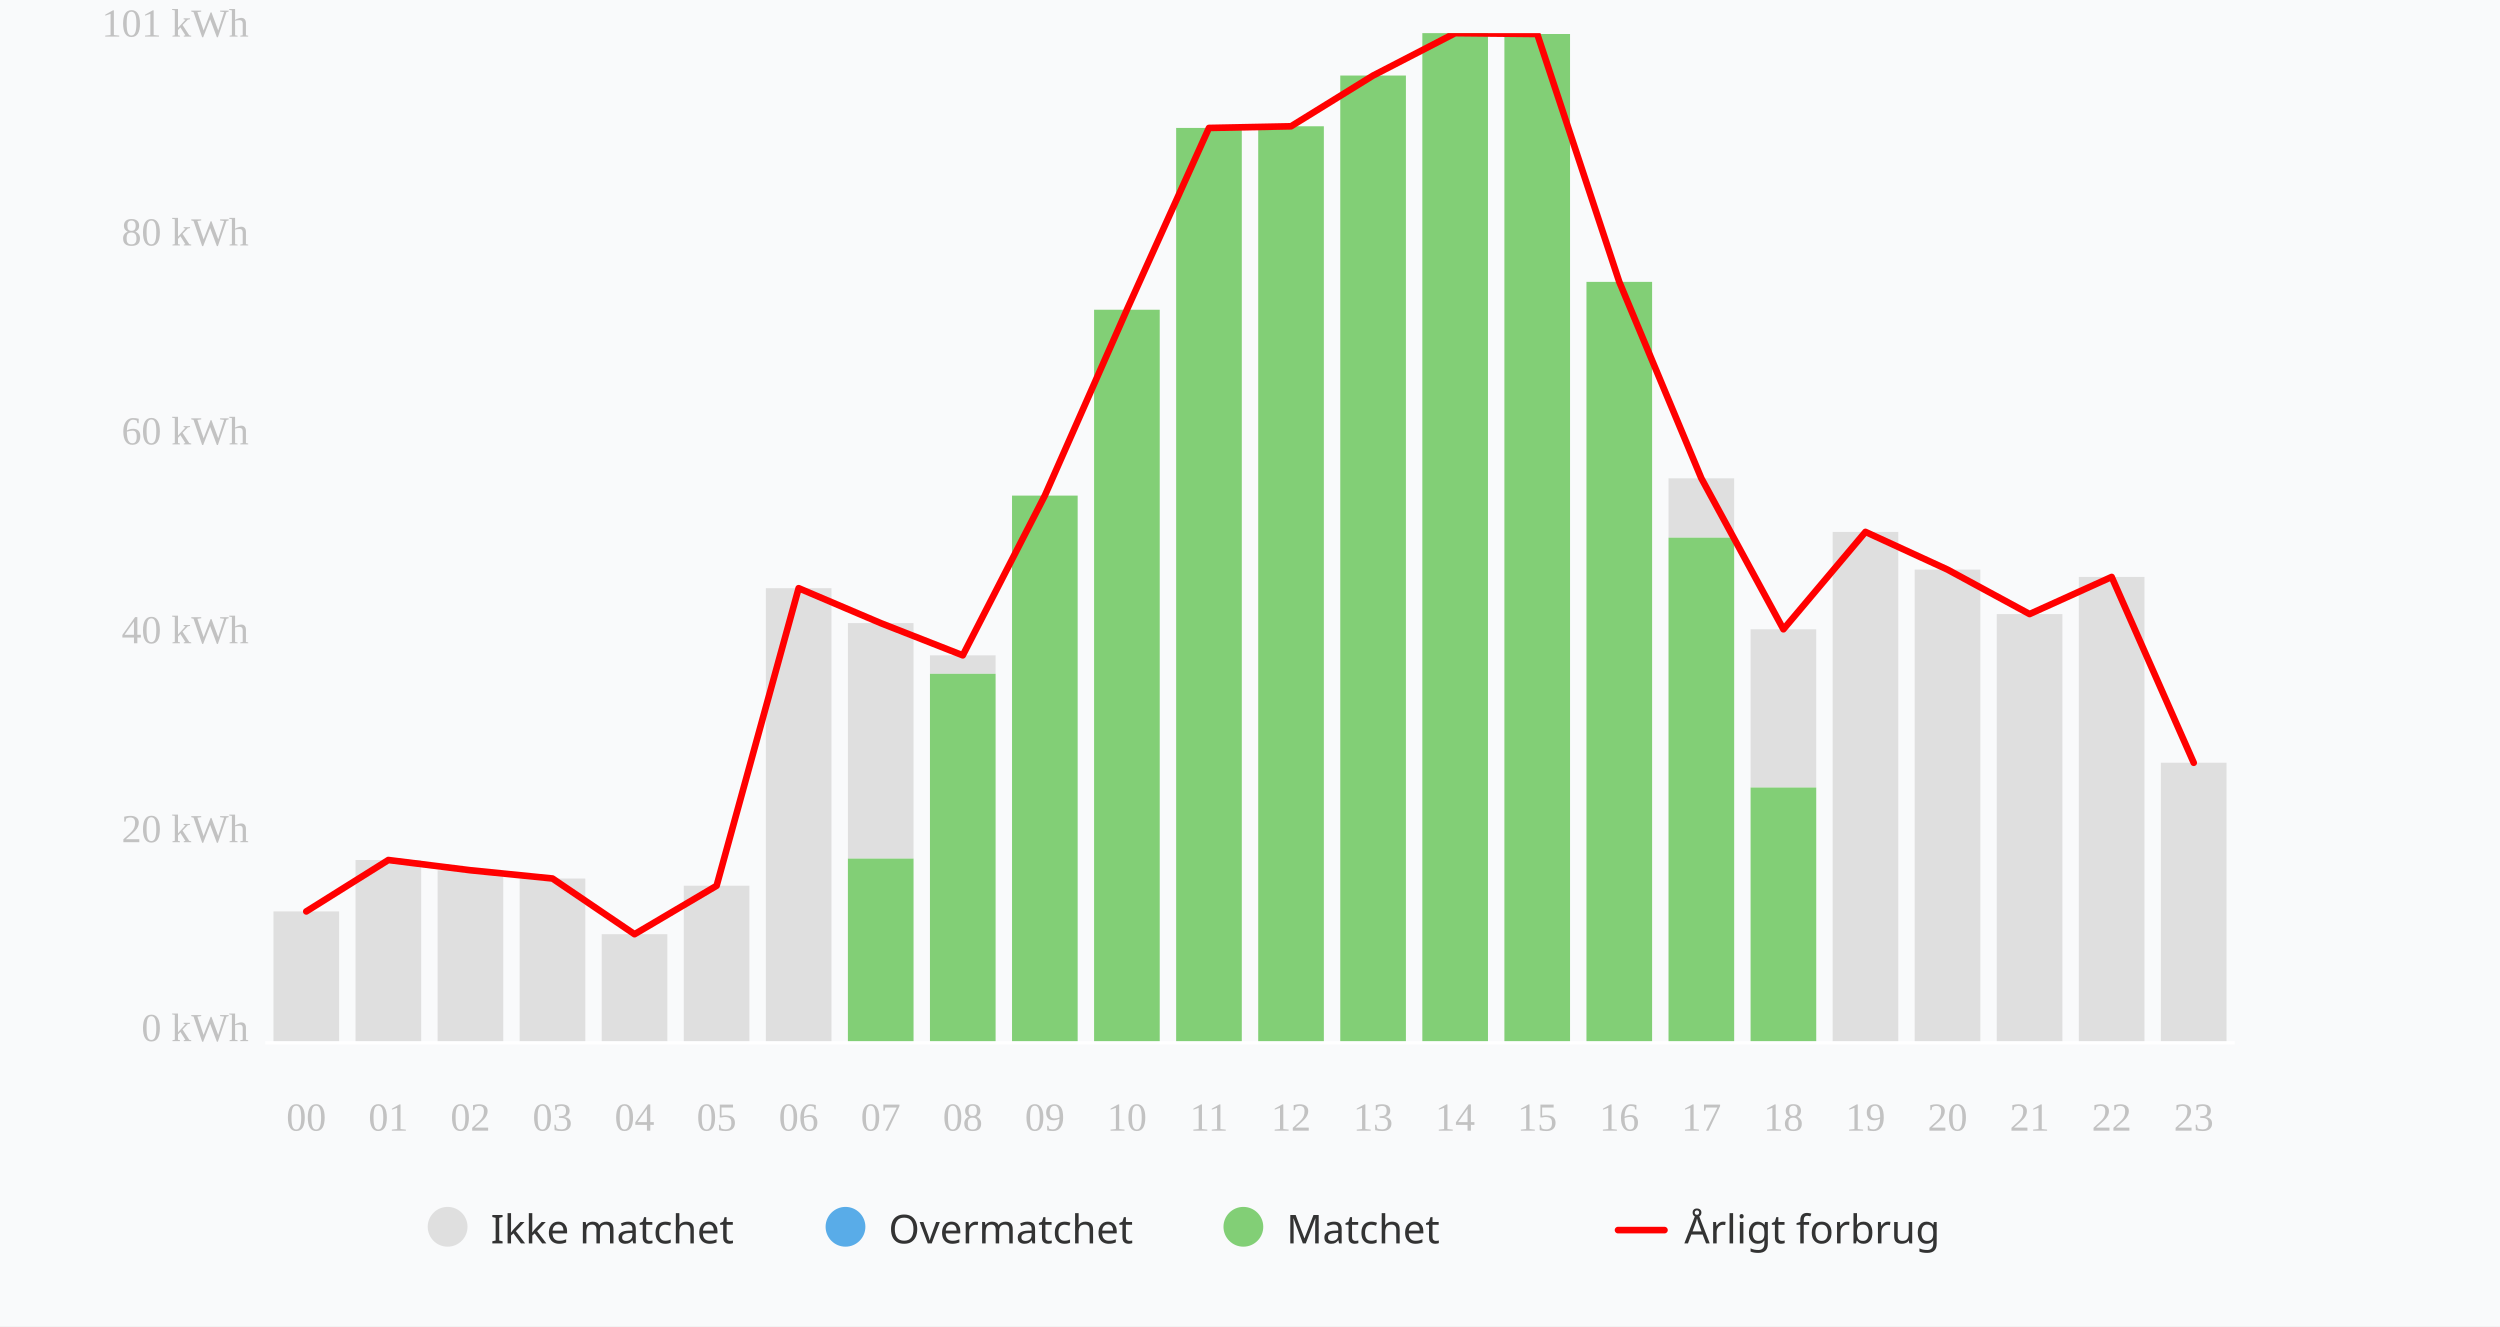
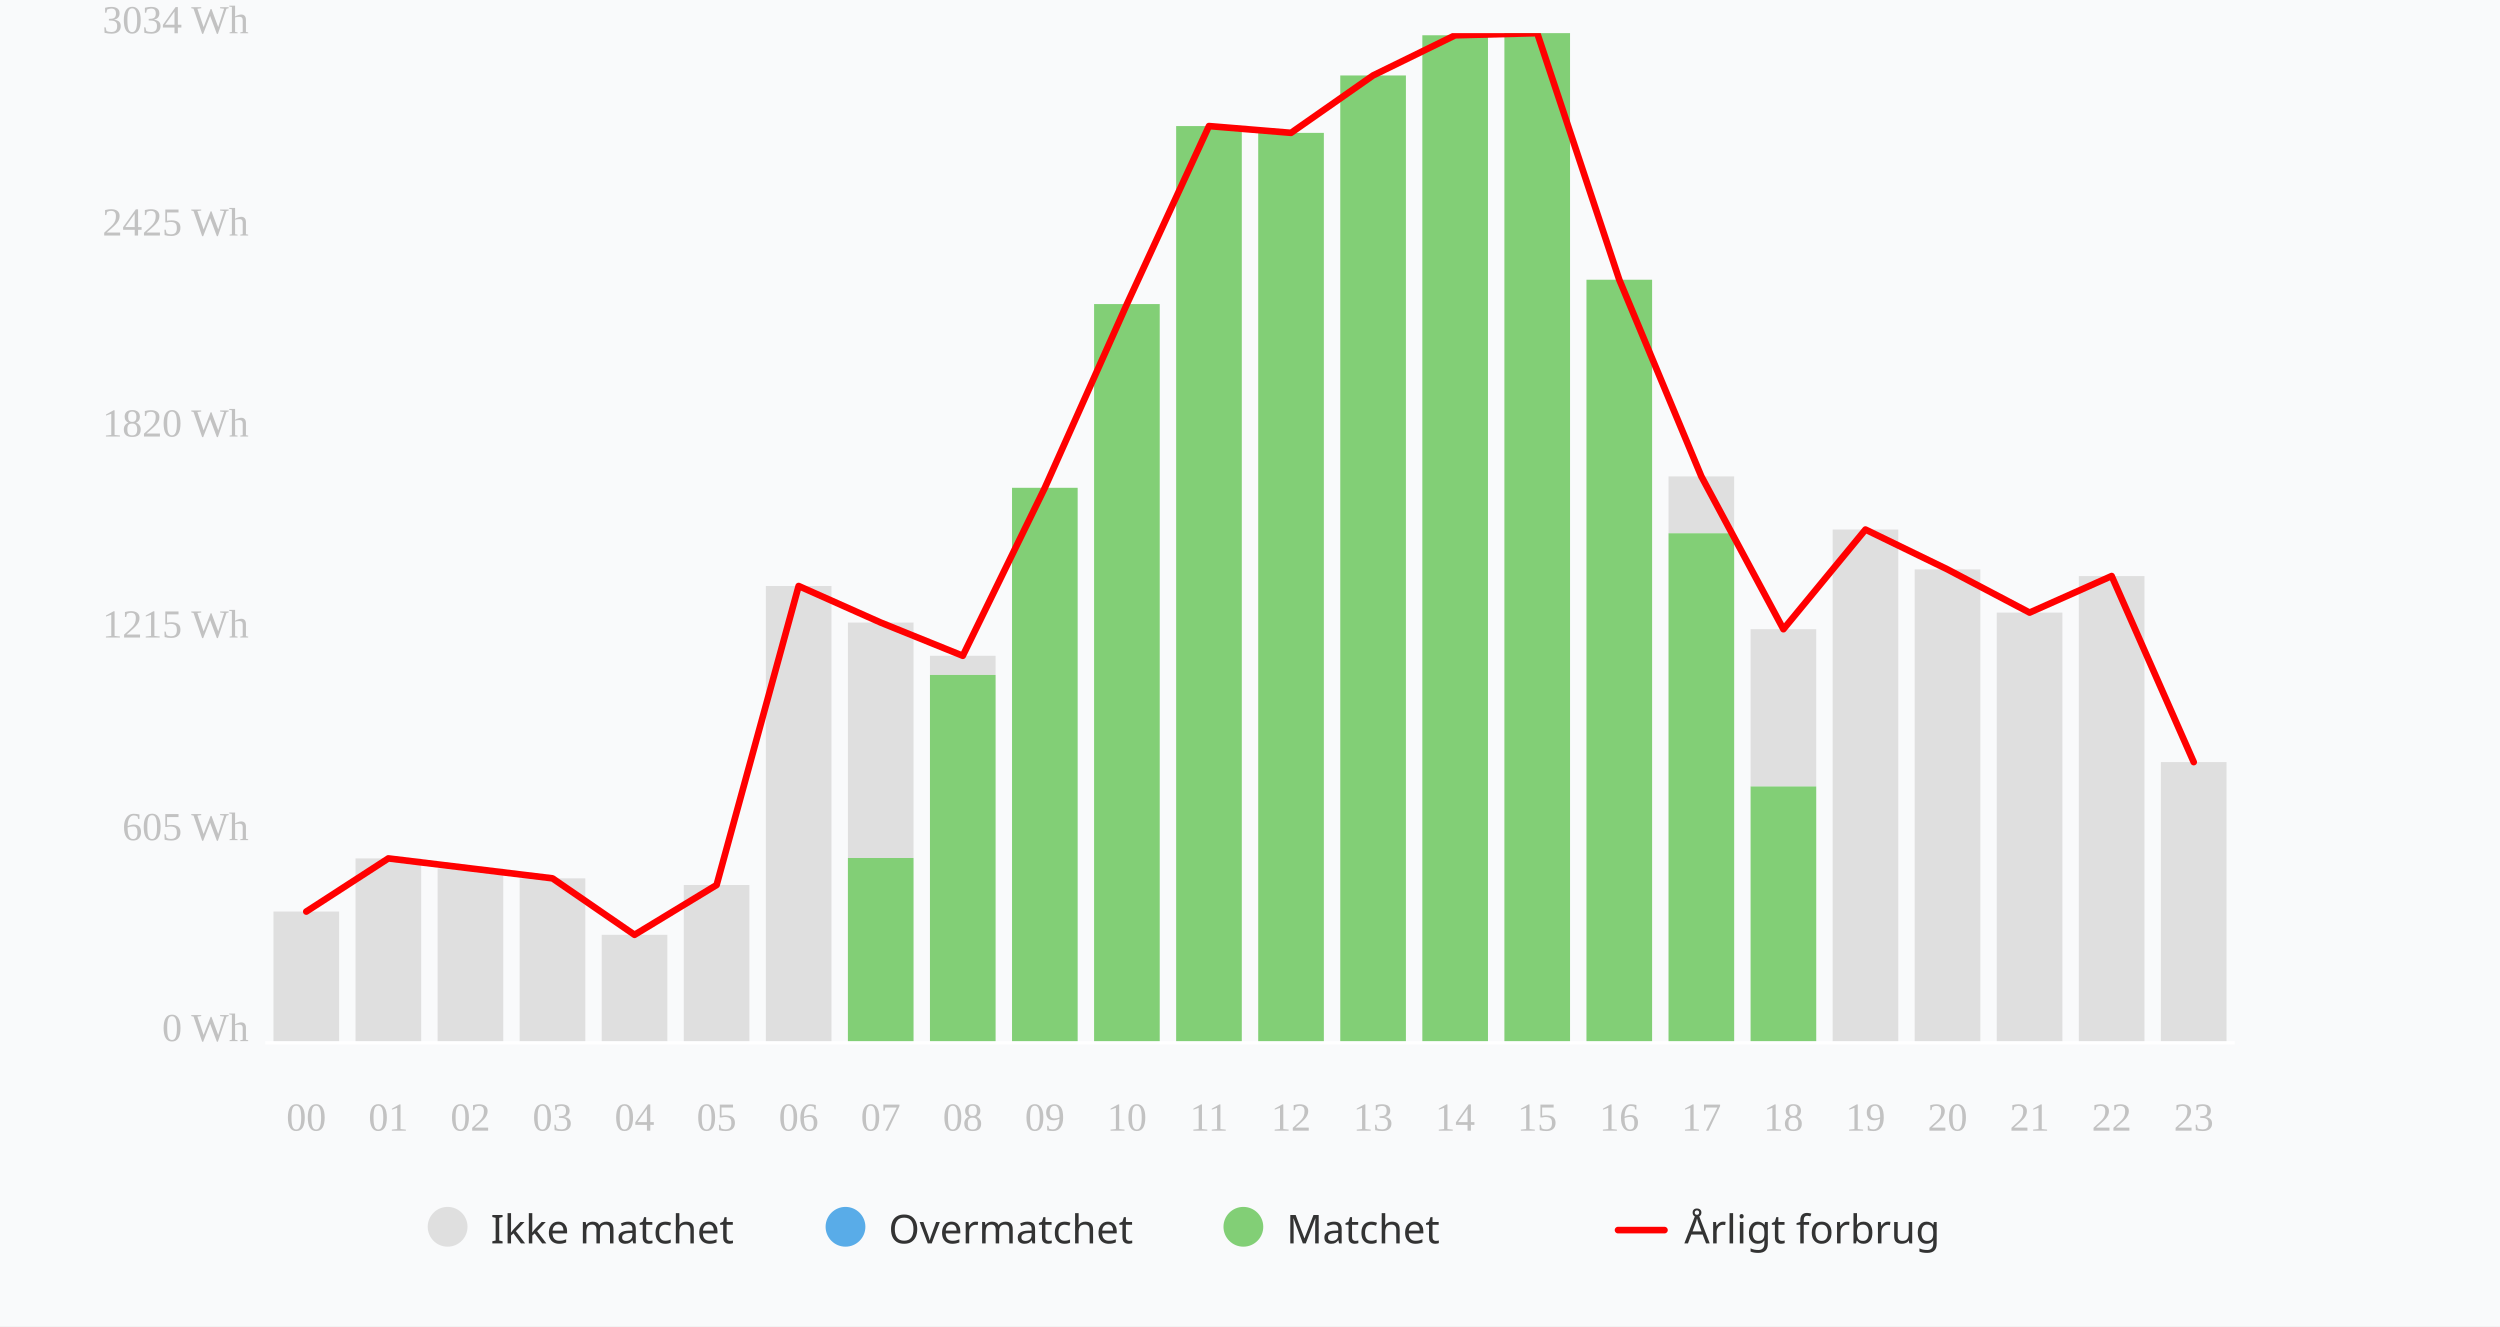
<svg xmlns="http://www.w3.org/2000/svg" class="highcharts-root" viewBox="0 0 754 400" preserveAspectRatio="xMidYMid meet" style="width: 100%; height: auto; display: block;" role="img">
  <defs>
    <filter id="drop-shadow">
      <feDropShadow dx="1" dy="1" flood-color="#000000" flood-opacity="0.75" stdDeviation="2.5" />
    </filter>
    <clipPath id="chart-area">
      <rect x="0" y="0" width="594" height="304" fill="none" />
    </clipPath>
  </defs>
  <rect fill="#F9FAFB" class="highcharts-background" x="0" y="0" width="754" height="400" rx="0" ry="0" />
  <g class="highcharts-grid highcharts-xaxis-grid" data-z-index="1">
    <path fill="none" stroke="#e6e6e6" stroke-width="0" data-z-index="1" class="highcharts-grid-line" d="M 80 10 L 80 314" opacity="1" />
    <path fill="none" stroke="#e6e6e6" stroke-width="0" data-z-index="1" class="highcharts-grid-line" d="M 104.75 10 L 104.75 314" opacity="1" />
    <path fill="none" stroke="#e6e6e6" stroke-width="0" data-z-index="1" class="highcharts-grid-line" d="M 129.5 10 L 129.5 314" opacity="1" />
    <path fill="none" stroke="#e6e6e6" stroke-width="0" data-z-index="1" class="highcharts-grid-line" d="M 154.25 10 L 154.25 314" opacity="1" />
    <path fill="none" stroke="#e6e6e6" stroke-width="0" data-z-index="1" class="highcharts-grid-line" d="M 179 10 L 179 314" opacity="1" />
    <path fill="none" stroke="#e6e6e6" stroke-width="0" data-z-index="1" class="highcharts-grid-line" d="M 203.75 10 L 203.75 314" opacity="1" />
    <path fill="none" stroke="#e6e6e6" stroke-width="0" data-z-index="1" class="highcharts-grid-line" d="M 228.5 10 L 228.5 314" opacity="1" />
    <path fill="none" stroke="#e6e6e6" stroke-width="0" data-z-index="1" class="highcharts-grid-line" d="M 253.25 10 L 253.25 314" opacity="1" />
    <path fill="none" stroke="#e6e6e6" stroke-width="0" data-z-index="1" class="highcharts-grid-line" d="M 278 10 L 278 314" opacity="1" />
    <path fill="none" stroke="#e6e6e6" stroke-width="0" data-z-index="1" class="highcharts-grid-line" d="M 302.75 10 L 302.75 314" opacity="1" />
    <path fill="none" stroke="#e6e6e6" stroke-width="0" data-z-index="1" class="highcharts-grid-line" d="M 327.5 10 L 327.5 314" opacity="1" />
    <path fill="none" stroke="#e6e6e6" stroke-width="0" data-z-index="1" class="highcharts-grid-line" d="M 352.25 10 L 352.25 314" opacity="1" />
    <path fill="none" stroke="#e6e6e6" stroke-width="0" data-z-index="1" class="highcharts-grid-line" d="M 377 10 L 377 314" opacity="1" />
    <path fill="none" stroke="#e6e6e6" stroke-width="0" data-z-index="1" class="highcharts-grid-line" d="M 401.75 10 L 401.75 314" opacity="1" />
    <path fill="none" stroke="#e6e6e6" stroke-width="0" data-z-index="1" class="highcharts-grid-line" d="M 426.5 10 L 426.5 314" opacity="1" />
    <path fill="none" stroke="#e6e6e6" stroke-width="0" data-z-index="1" class="highcharts-grid-line" d="M 451.25 10 L 451.25 314" opacity="1" />
    <path fill="none" stroke="#e6e6e6" stroke-width="0" data-z-index="1" class="highcharts-grid-line" d="M 476 10 L 476 314" opacity="1" />
    <path fill="none" stroke="#e6e6e6" stroke-width="0" data-z-index="1" class="highcharts-grid-line" d="M 500.75 10 L 500.75 314" opacity="1" />
    <path fill="none" stroke="#e6e6e6" stroke-width="0" data-z-index="1" class="highcharts-grid-line" d="M 525.5 10 L 525.5 314" opacity="1" />
    <path fill="none" stroke="#e6e6e6" stroke-width="0" data-z-index="1" class="highcharts-grid-line" d="M 550.25 10 L 550.25 314" opacity="1" />
    <path fill="none" stroke="#e6e6e6" stroke-width="0" data-z-index="1" class="highcharts-grid-line" d="M 575 10 L 575 314" opacity="1" />
    <path fill="none" stroke="#e6e6e6" stroke-width="0" data-z-index="1" class="highcharts-grid-line" d="M 599.75 10 L 599.75 314" opacity="1" />
    <path fill="none" stroke="#e6e6e6" stroke-width="0" data-z-index="1" class="highcharts-grid-line" d="M 624.5 10 L 624.5 314" opacity="1" />
    <path fill="none" stroke="#e6e6e6" stroke-width="0" data-z-index="1" class="highcharts-grid-line" d="M 649.25 10 L 649.25 314" opacity="1" />
    <path fill="none" stroke="#e6e6e6" stroke-width="0" data-z-index="1" class="highcharts-grid-line" d="M 674 10 L 674 314" opacity="1" />
  </g>
  <g class="highcharts-axis highcharts-xaxis" data-z-index="2">
    <path fill="none" class="highcharts-axis-line" stroke="#ffffff" stroke-width="1" d="M 80 314.5 L 674 314.5" />
  </g>
  <g class="highcharts-series-group" data-z-index="3" transform="translate(80,10)">
    <g class="highcharts-series highcharts-series-0 highcharts-column-series" data-z-index="0.1" opacity="1" clip-path="url(#chart-area)">
-       <rect x="2.475" y="264.886" width="19.8" height="39.114" fill="#DFDFDF" />
-       <rect x="27.225" y="249.379" width="19.8" height="54.621" fill="#DFDFDF" />
-       <rect x="51.975" y="252.468" width="19.8" height="51.532" fill="#DFDFDF" />
-       <rect x="76.725" y="254.958" width="19.8" height="49.042" fill="#DFDFDF" />
-       <rect x="101.475" y="271.755" width="19.8" height="32.245" fill="#DFDFDF" />
-       <rect x="126.225" y="257.147" width="19.8" height="46.853" fill="#DFDFDF" />
-       <rect x="150.975" y="167.401" width="19.8" height="136.599" fill="#DFDFDF" />
-       <rect x="175.725" y="177.93" width="19.8" height="71.031" fill="#DFDFDF" />
-       <rect x="200.475" y="187.648" width="19.8" height="5.563" fill="#DFDFDF" />
-       <rect x="423.225" y="134.256" width="19.8" height="17.903" fill="#DFDFDF" />
-       <rect x="447.975" y="179.789" width="19.8" height="47.736" fill="#DFDFDF" />
-       <rect x="472.725" y="150.424" width="19.8" height="153.576" fill="#DFDFDF" />
-       <rect x="497.475" y="161.792" width="19.8" height="142.208" fill="#DFDFDF" />
-       <rect x="522.225" y="175.2" width="19.8" height="128.8" fill="#DFDFDF" />
-       <rect x="546.975" y="164.012" width="19.8" height="139.988" fill="#DFDFDF" />
-       <rect x="571.725" y="220.043" width="19.8" height="83.957" fill="#DFDFDF" />
+       <rect x="2.475" y="264.927" width="19.8" height="39.073" fill="#DFDFDF" />
+       <rect x="27.225" y="248.897" width="19.8" height="55.103" fill="#DFDFDF" />
+       <rect x="51.975" y="251.903" width="19.8" height="52.097" fill="#DFDFDF" />
+       <rect x="76.725" y="254.908" width="19.8" height="49.092" fill="#DFDFDF" />
+       <rect x="101.475" y="271.94" width="19.8" height="32.06" fill="#DFDFDF" />
+       <rect x="126.225" y="256.912" width="19.8" height="47.088" fill="#DFDFDF" />
+       <rect x="150.975" y="166.744" width="19.8" height="137.256" fill="#DFDFDF" />
+       <rect x="175.725" y="177.764" width="19.8" height="71.011" fill="#DFDFDF" />
+       <rect x="200.475" y="187.783" width="19.8" height="5.778" fill="#DFDFDF" />
+       <rect x="423.225" y="133.682" width="19.8" height="17.156" fill="#DFDFDF" />
+       <rect x="447.975" y="179.768" width="19.8" height="47.438" fill="#DFDFDF" />
+       <rect x="472.725" y="149.712" width="19.8" height="154.288" fill="#DFDFDF" />
+       <rect x="497.475" y="161.734" width="19.8" height="142.266" fill="#DFDFDF" />
+       <rect x="522.225" y="174.759" width="19.8" height="129.241" fill="#DFDFDF" />
+       <rect x="546.975" y="163.738" width="19.8" height="140.262" fill="#DFDFDF" />
+       <rect x="571.725" y="219.843" width="19.8" height="84.157" fill="#DFDFDF" />
    </g>
    <g class="highcharts-series highcharts-series-1 highcharts-column-series" data-z-index="0.1" opacity="1" clip-path="url(#chart-area)" />
    <g class="highcharts-series highcharts-series-2 highcharts-column-series" data-z-index="0.1" opacity="1" clip-path="url(#chart-area)">
-       <rect x="175.725" y="248.961" width="19.8" height="55.039" fill="#82CF76" />
-       <rect x="200.475" y="193.211" width="19.8" height="110.789" fill="#82CF76" />
-       <rect x="225.225" y="139.465" width="19.8" height="164.535" fill="#82CF76" />
-       <rect x="249.975" y="83.407" width="19.8" height="220.593" fill="#82CF76" />
-       <rect x="274.725" y="28.59" width="19.8" height="275.41" fill="#82CF76" />
-       <rect x="299.475" y="28.089" width="19.8" height="275.911" fill="#82CF76" />
-       <rect x="324.225" y="12.789" width="19.8" height="291.211" fill="#82CF76" />
-       <rect x="348.975" y="0" width="19.8" height="304" fill="#82CF76" />
-       <rect x="373.725" y="0.254" width="19.8" height="303.746" fill="#82CF76" />
-       <rect x="398.475" y="75.009" width="19.8" height="228.991" fill="#82CF76" />
-       <rect x="423.225" y="152.159" width="19.8" height="151.841" fill="#82CF76" />
-       <rect x="447.975" y="227.526" width="19.8" height="76.474" fill="#82CF76" />
+       <rect x="175.725" y="248.776" width="19.8" height="55.224" fill="#82CF76" />
+       <rect x="200.475" y="193.561" width="19.8" height="110.439" fill="#82CF76" />
+       <rect x="225.225" y="137.122" width="19.8" height="166.878" fill="#82CF76" />
+       <rect x="249.975" y="81.716" width="19.8" height="222.284" fill="#82CF76" />
+       <rect x="274.725" y="28.023" width="19.8" height="275.977" fill="#82CF76" />
+       <rect x="299.475" y="30.066" width="19.8" height="273.934" fill="#82CF76" />
+       <rect x="324.225" y="12.753" width="19.8" height="291.247" fill="#82CF76" />
+       <rect x="348.975" y="0.642" width="19.8" height="303.358" fill="#82CF76" />
+       <rect x="373.725" y="0" width="19.8" height="304" fill="#82CF76" />
+       <rect x="398.475" y="74.364" width="19.8" height="229.636" fill="#82CF76" />
+       <rect x="423.225" y="150.838" width="19.8" height="153.162" fill="#82CF76" />
+       <rect x="447.975" y="227.206" width="19.8" height="76.794" fill="#82CF76" />
    </g>
    <g class="highcharts-series highcharts-series-3 highcharts-line-series" data-z-index="10" opacity="1" clip-path="url(#chart-area)">
-       <path fill="none" class="highcharts-graph" d="M 12.375,264.886 37.125,249.379 61.875,252.468 86.625,254.958 111.375,271.755 136.125,257.147 160.875,167.401 185.625,177.93 210.375,187.648 235.125,139.465 259.875,83.407 284.625,28.59 309.375,28.089 334.125,12.789 358.875,0 383.625,0.254 408.375,75.009 433.125,134.256 457.875,179.789 482.625,150.424 507.375,161.792 532.125,175.2 556.875,164.012 581.625,220.043" stroke="#FF0000" stroke-width="2" stroke-linejoin="round" stroke-linecap="round" />
+       <path fill="none" class="highcharts-graph" d="M 12.375,264.927 37.125,248.897 61.875,251.903 86.625,254.908 111.375,271.94 136.125,256.912 160.875,166.744 185.625,177.764 210.375,187.783 235.125,137.122 259.875,81.716 284.625,28.023 309.375,30.066 334.125,12.753 358.875,0.642 383.625,0 408.375,74.364 433.125,133.682 457.875,179.768 482.625,149.712 507.375,161.734 532.125,174.759 556.875,163.738 581.625,219.843" stroke="#FF0000" stroke-width="2" stroke-linejoin="round" stroke-linecap="round" />
    </g>
  </g>
  <g class="highcharts-axis-labels highcharts-xaxis-labels" data-z-index="7">
    <text x="92.375" y="341" text-anchor="middle" style="cursor: default; font-size: 12px; fill: rgb(194,194,194);">00</text>
    <text x="117.125" y="341" text-anchor="middle" style="cursor: default; font-size: 12px; fill: rgb(194,194,194);">01</text>
    <text x="141.875" y="341" text-anchor="middle" style="cursor: default; font-size: 12px; fill: rgb(194,194,194);">02</text>
    <text x="166.625" y="341" text-anchor="middle" style="cursor: default; font-size: 12px; fill: rgb(194,194,194);">03</text>
    <text x="191.375" y="341" text-anchor="middle" style="cursor: default; font-size: 12px; fill: rgb(194,194,194);">04</text>
    <text x="216.125" y="341" text-anchor="middle" style="cursor: default; font-size: 12px; fill: rgb(194,194,194);">05</text>
    <text x="240.875" y="341" text-anchor="middle" style="cursor: default; font-size: 12px; fill: rgb(194,194,194);">06</text>
    <text x="265.625" y="341" text-anchor="middle" style="cursor: default; font-size: 12px; fill: rgb(194,194,194);">07</text>
    <text x="290.375" y="341" text-anchor="middle" style="cursor: default; font-size: 12px; fill: rgb(194,194,194);">08</text>
    <text x="315.125" y="341" text-anchor="middle" style="cursor: default; font-size: 12px; fill: rgb(194,194,194);">09</text>
    <text x="339.875" y="341" text-anchor="middle" style="cursor: default; font-size: 12px; fill: rgb(194,194,194);">10</text>
    <text x="364.625" y="341" text-anchor="middle" style="cursor: default; font-size: 12px; fill: rgb(194,194,194);">11</text>
    <text x="389.375" y="341" text-anchor="middle" style="cursor: default; font-size: 12px; fill: rgb(194,194,194);">12</text>
    <text x="414.125" y="341" text-anchor="middle" style="cursor: default; font-size: 12px; fill: rgb(194,194,194);">13</text>
    <text x="438.875" y="341" text-anchor="middle" style="cursor: default; font-size: 12px; fill: rgb(194,194,194);">14</text>
    <text x="463.625" y="341" text-anchor="middle" style="cursor: default; font-size: 12px; fill: rgb(194,194,194);">15</text>
    <text x="488.375" y="341" text-anchor="middle" style="cursor: default; font-size: 12px; fill: rgb(194,194,194);">16</text>
    <text x="513.125" y="341" text-anchor="middle" style="cursor: default; font-size: 12px; fill: rgb(194,194,194);">17</text>
    <text x="537.875" y="341" text-anchor="middle" style="cursor: default; font-size: 12px; fill: rgb(194,194,194);">18</text>
    <text x="562.625" y="341" text-anchor="middle" style="cursor: default; font-size: 12px; fill: rgb(194,194,194);">19</text>
    <text x="587.375" y="341" text-anchor="middle" style="cursor: default; font-size: 12px; fill: rgb(194,194,194);">20</text>
    <text x="612.125" y="341" text-anchor="middle" style="cursor: default; font-size: 12px; fill: rgb(194,194,194);">21</text>
    <text x="636.875" y="341" text-anchor="middle" style="cursor: default; font-size: 12px; fill: rgb(194,194,194);">22</text>
    <text x="661.625" y="341" text-anchor="middle" style="cursor: default; font-size: 12px; fill: rgb(194,194,194);">23</text>
  </g>
  <g class="highcharts-legend" data-z-index="7" transform="translate(119,355)">
    <rect fill="none" class="highcharts-legend-box" rx="0" ry="0" stroke="#999999" stroke-width="0" x="0" y="0" width="517" height="30" />
    <g data-z-index="1">
      <g>
        <g class="highcharts-legend-item highcharts-column-series" data-z-index="1" transform="translate(8,3)">
          <text x="21" y="17" text-anchor="start" data-z-index="2" style="font-size: 12px; font-family: OpenSansNormal; fill: rgb(51, 51, 51);">Ikke matchet</text>
          <rect x="2" y="6" rx="6" ry="6" width="12" height="12" fill="#DFDFDF" class="highcharts-point" data-z-index="3" />
        </g>
        <g class="highcharts-legend-item highcharts-column-series" data-z-index="1" transform="translate(128,3)">
          <text x="21" y="17" text-anchor="start" data-z-index="2" style="font-size: 12px; font-family: OpenSansNormal; fill: rgb(51, 51, 51);">Overmatchet</text>
          <rect x="2" y="6" rx="6" ry="6" width="12" height="12" fill="#59ACE8" class="highcharts-point" data-z-index="3" />
        </g>
        <g class="highcharts-legend-item highcharts-column-series" data-z-index="1" transform="translate(248,3)">
          <text x="21" y="17" text-anchor="start" data-z-index="2" style="font-size: 12px; font-family: OpenSansNormal; fill: rgb(51, 51, 51);">Matchet</text>
          <rect x="2" y="6" rx="6" ry="6" width="12" height="12" fill="#82CF76" class="highcharts-point" data-z-index="3" />
        </g>
        <g class="highcharts-legend-item highcharts-line-series" data-z-index="1" transform="translate(368,3)">
          <path fill="none" class="highcharts-graph" stroke-width="2" stroke-linecap="round" d="M 1 13 L 15 13" stroke="#FF0000" />
          <text x="21" y="17" text-anchor="start" data-z-index="2" style="font-size: 12px; font-family: OpenSansNormal; fill: rgb(51, 51, 51);">Årligt forbrug</text>
        </g>
      </g>
    </g>
  </g>
  <g class="highcharts-axis-labels highcharts-yaxis-labels" data-z-index="7">
-     <text x="75" y="314" text-anchor="end" style="font-size: 12px; fill: rgb(194,194,194);">0 kWh</text>
-     <text x="75" y="254.009" text-anchor="end" style="font-size: 12px; fill: rgb(194,194,194);">20 kWh</text>
-     <text x="75" y="194.019" text-anchor="end" style="font-size: 12px; fill: rgb(194,194,194);">40 kWh</text>
-     <text x="75" y="134.028" text-anchor="end" style="font-size: 12px; fill: rgb(194,194,194);">60 kWh</text>
-     <text x="75" y="74.037" text-anchor="end" style="font-size: 12px; fill: rgb(194,194,194);">80 kWh</text>
-     <text x="75" y="11.047" text-anchor="end" style="font-size: 12px; fill: rgb(194,194,194);">101 kWh</text>
+     <text x="75" y="314" text-anchor="end" style="font-size: 12px; fill: rgb(194,194,194);">0 Wh</text>
+     <text x="75" y="253.387" text-anchor="end" style="font-size: 12px; fill: rgb(194,194,194);">605 Wh</text>
+     <text x="75" y="192.273" text-anchor="end" style="font-size: 12px; fill: rgb(194,194,194);">1215 Wh</text>
+     <text x="75" y="131.66" text-anchor="end" style="font-size: 12px; fill: rgb(194,194,194);">1820 Wh</text>
+     <text x="75" y="71.047" text-anchor="end" style="font-size: 12px; fill: rgb(194,194,194);">2425 Wh</text>
+     <text x="75" y="10.033" text-anchor="end" style="font-size: 12px; fill: rgb(194,194,194);">3034 Wh</text>
  </g>
  <g class="highcharts-axis highcharts-yaxis-left">
    <line x1="80" y1="10" x2="80" y2="314" stroke="FFA500" stroke-width="2" />
  </g>
</svg>
